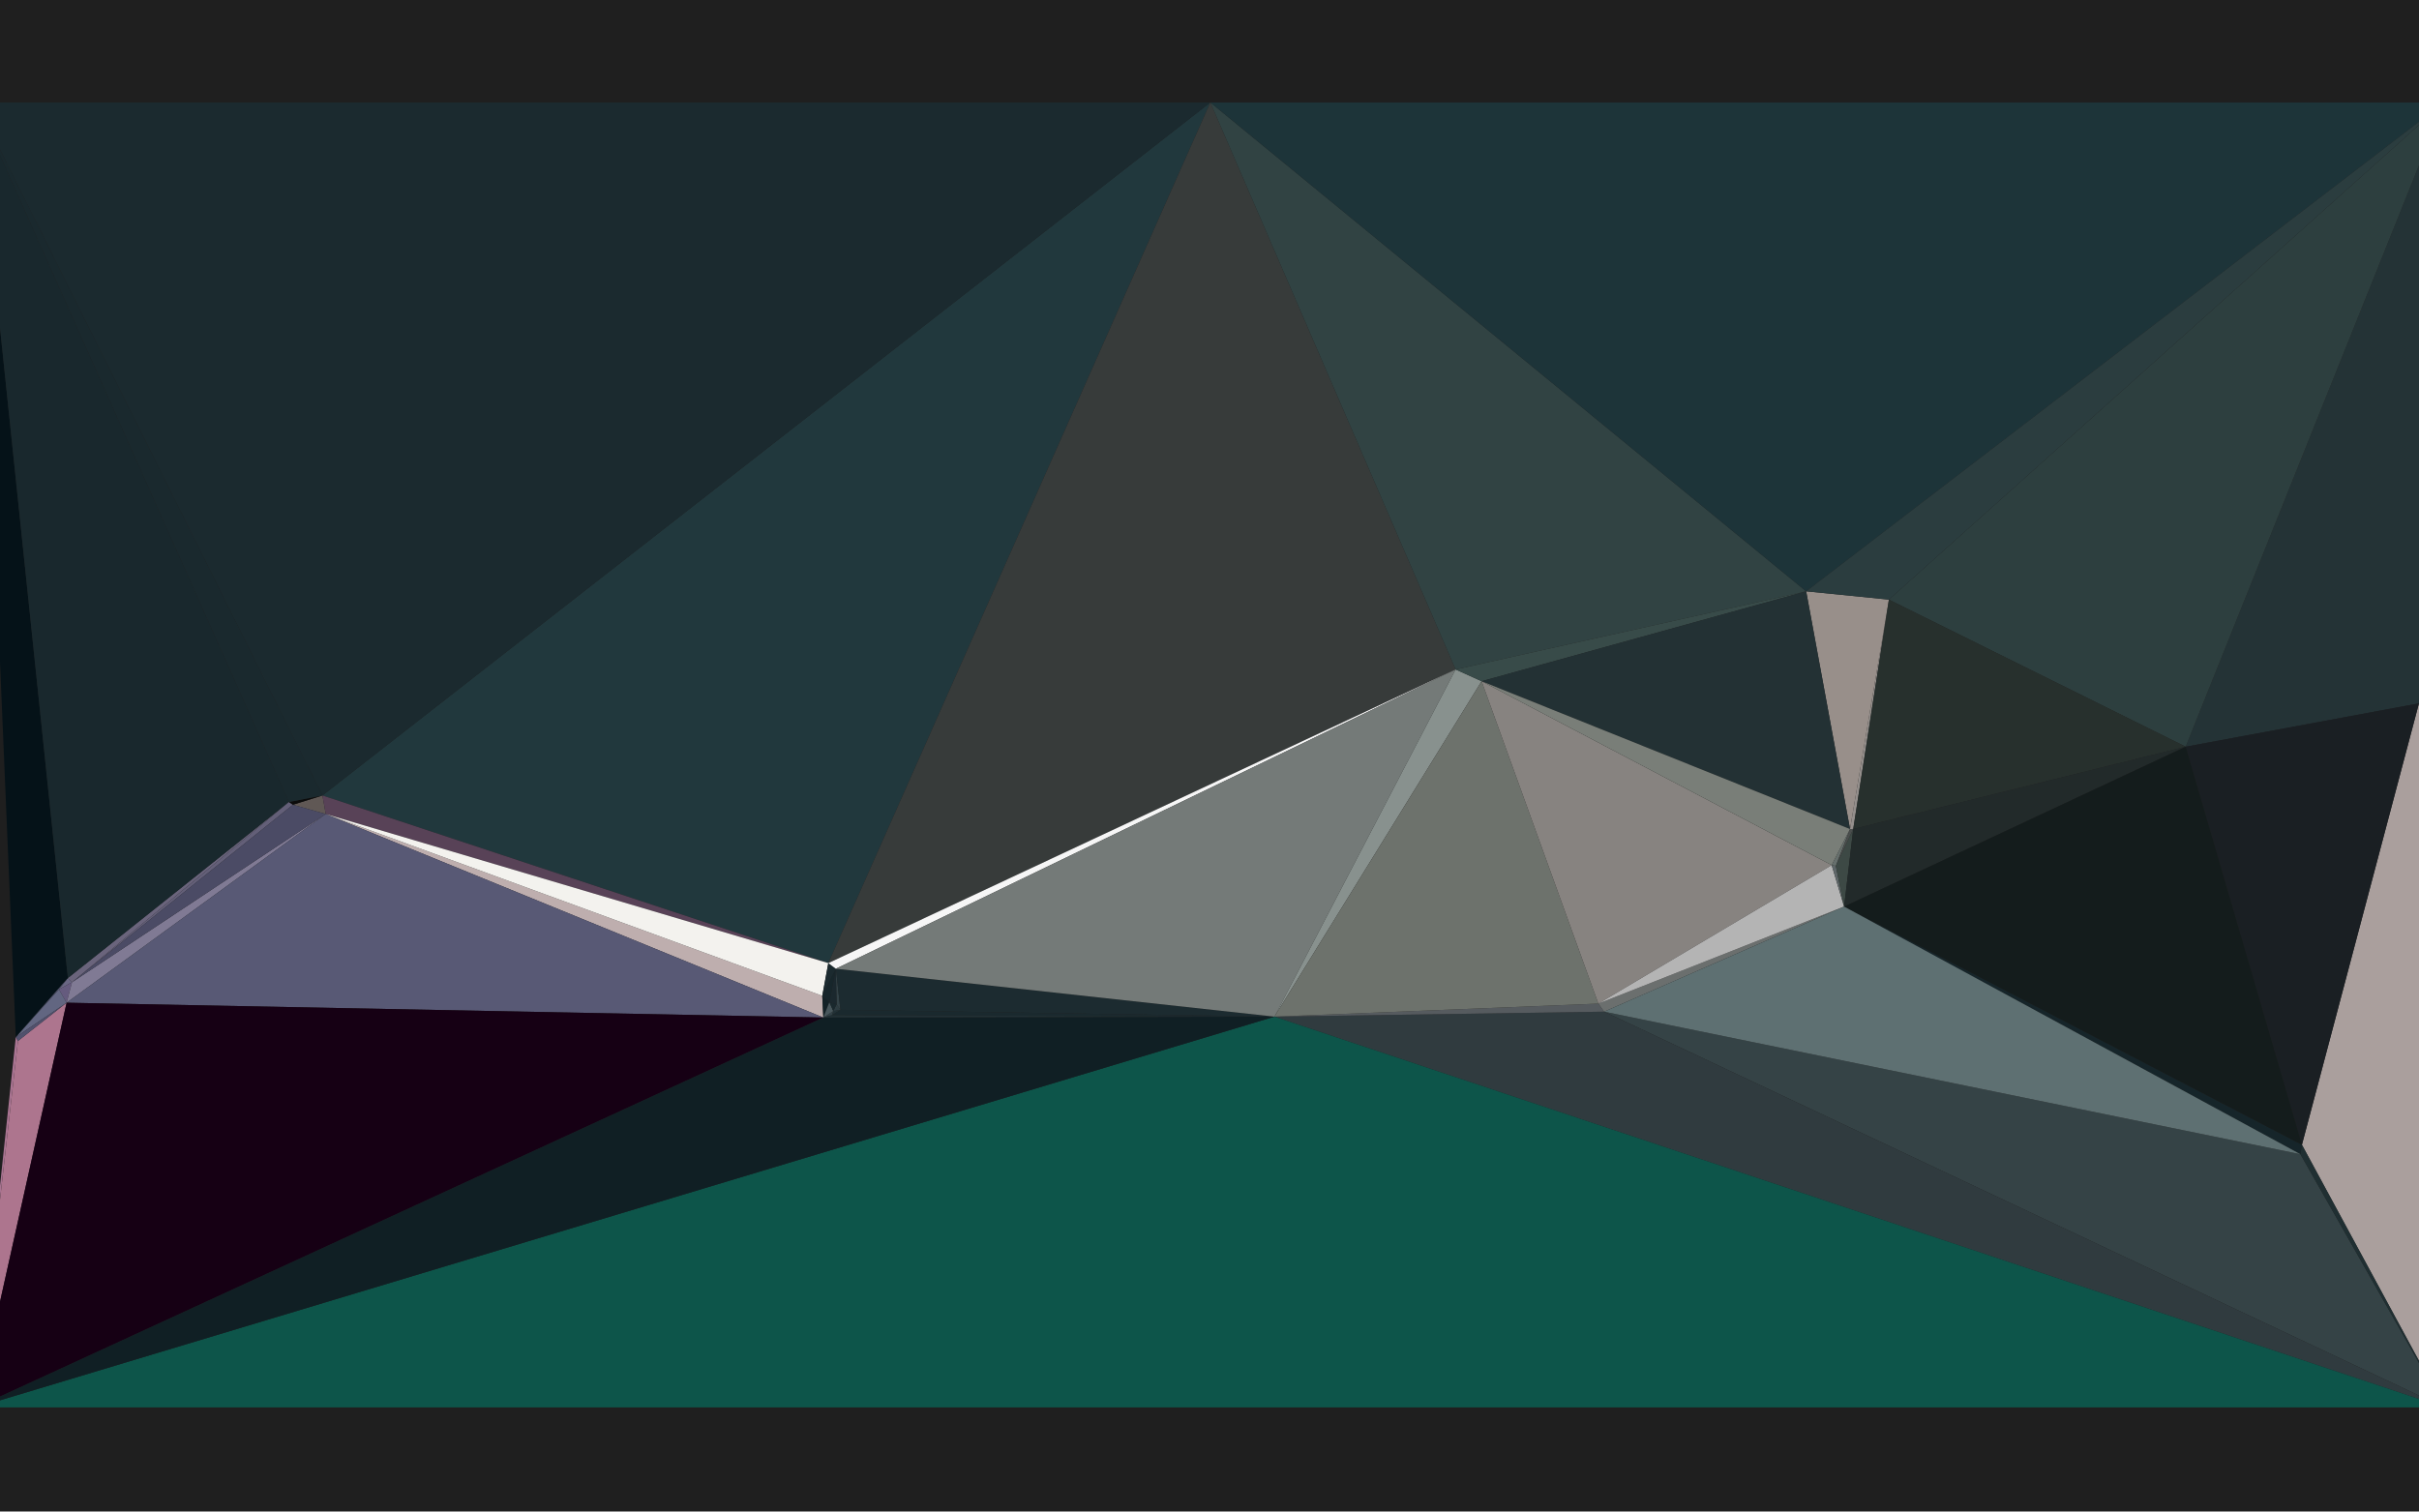
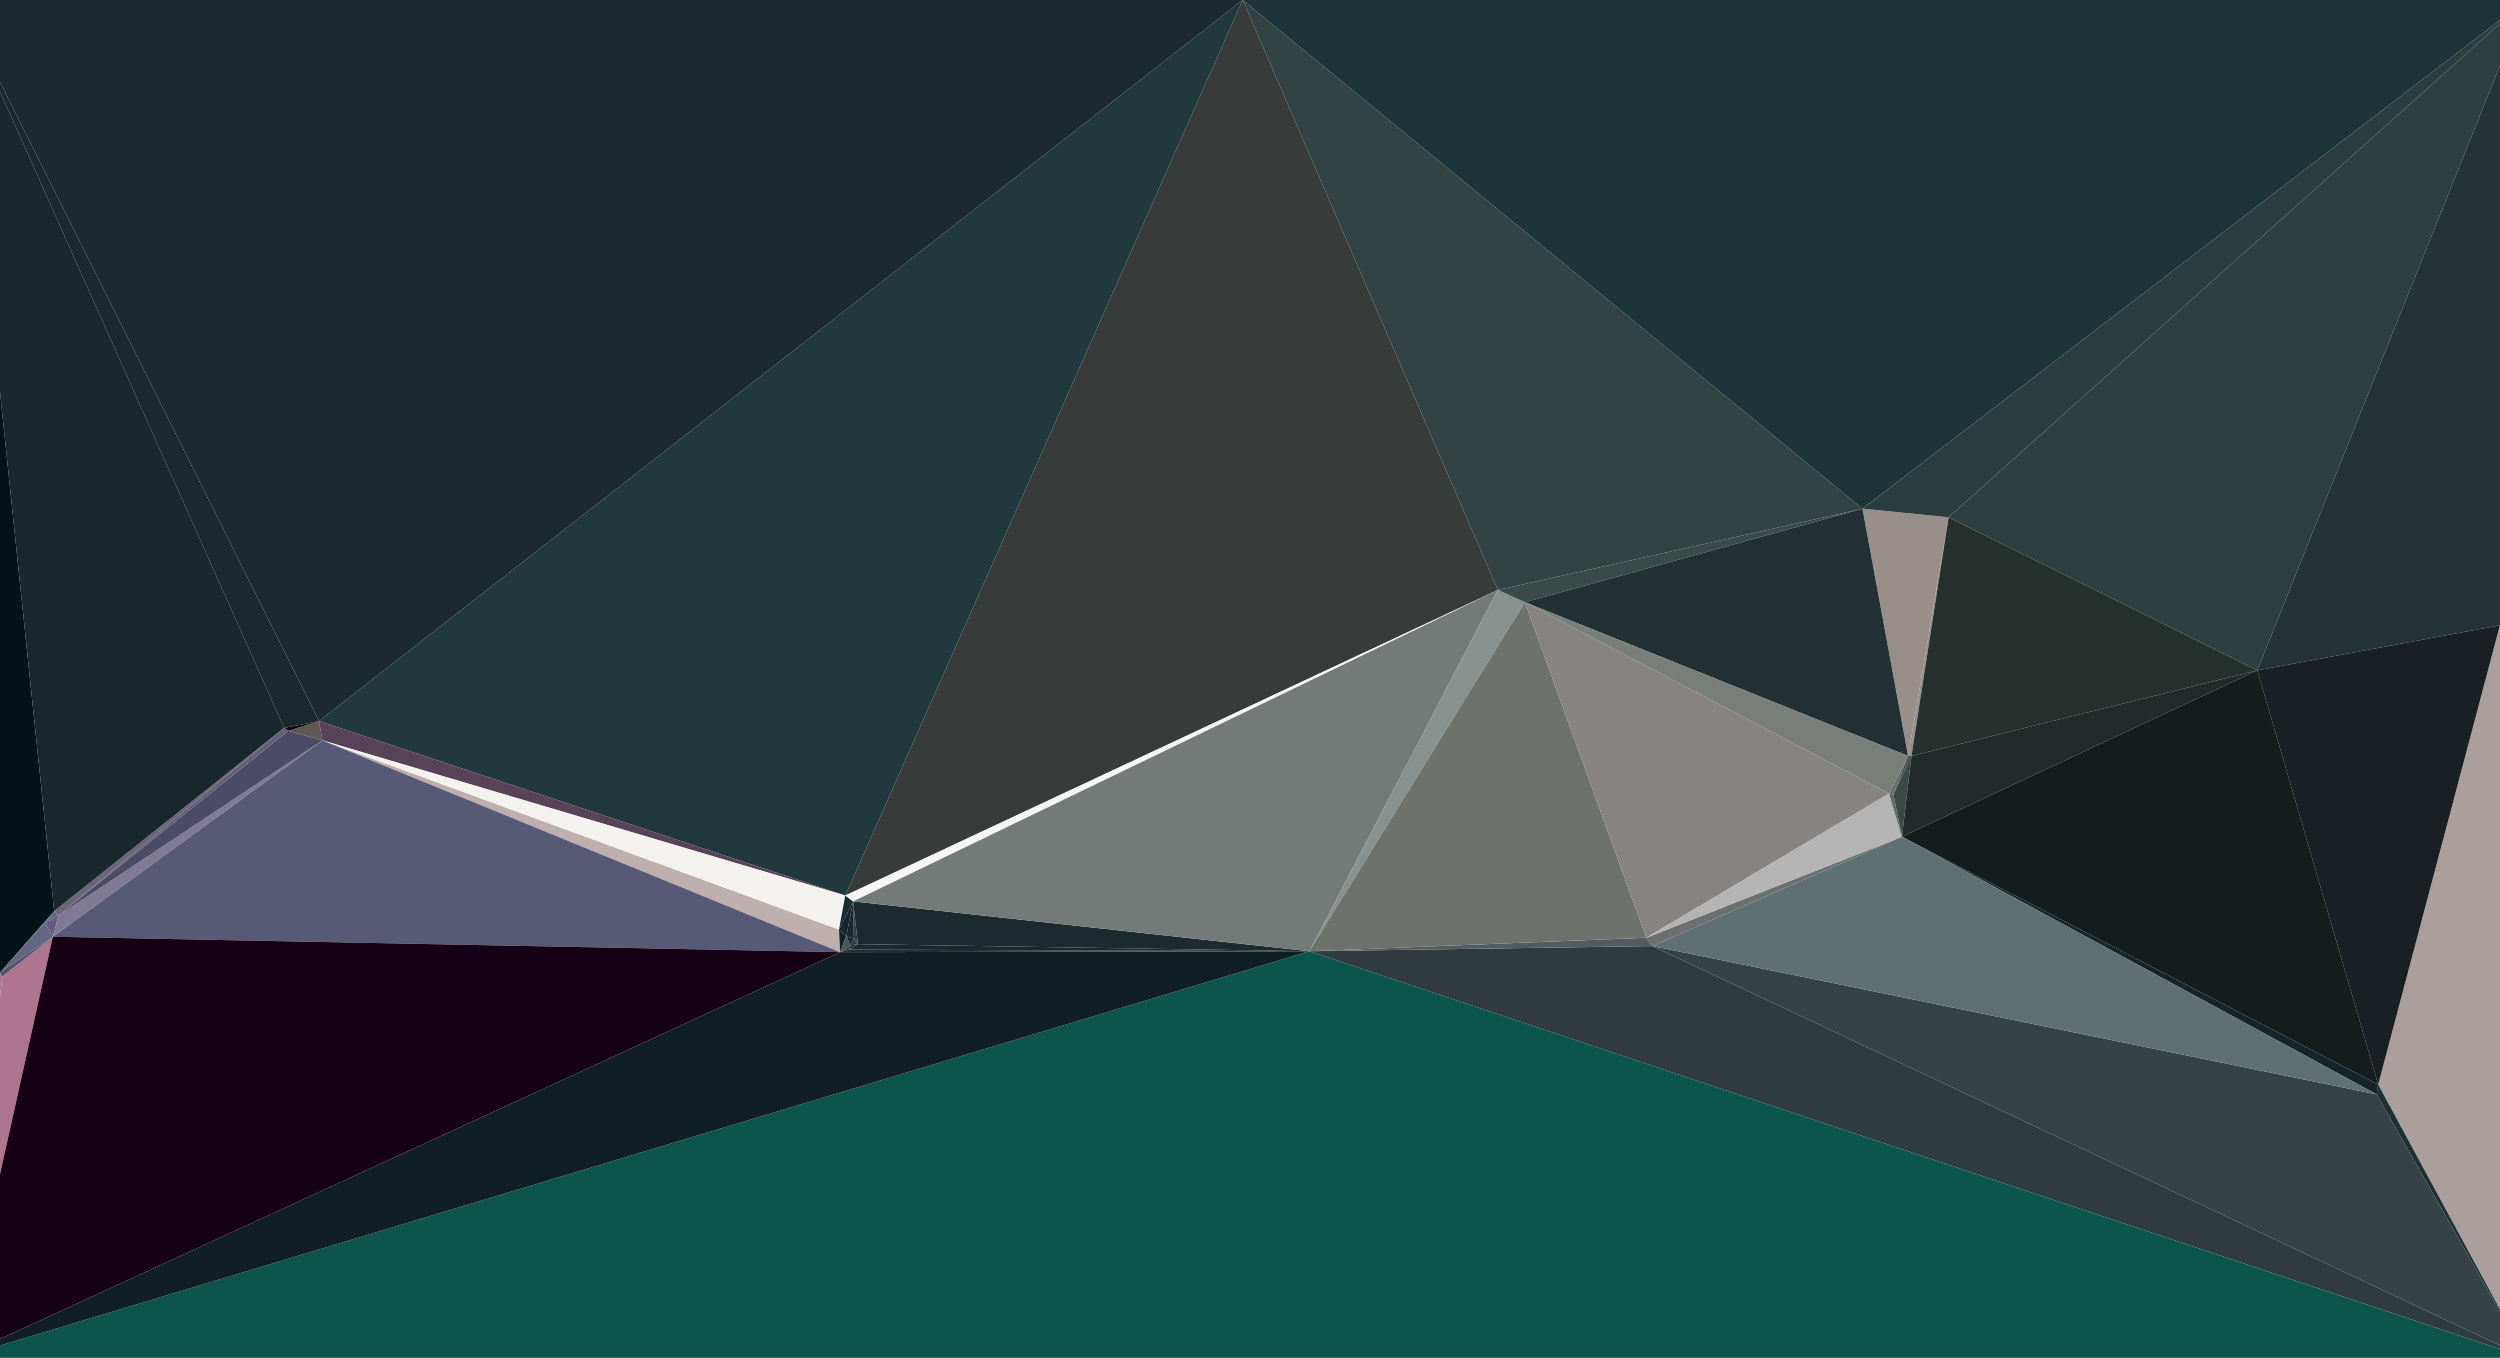
- <svg xmlns="http://www.w3.org/2000/svg" width="1440" height="900" viewBox="0 0 1440 900">
-   <path fill="#1F1F1F" d="M0 0h1440v900h-1440z" />
-   <path fill="#354346" d="M1369.402 687.246l-414.488-84.871 500.086 235.625z" />
-   <path fill="#696683" d="M40.414 582.34l-5.344 6.765 7.797-4.238z" />
-   <path fill="#334247" d="M497.57 576.812l.457 21.247 2.27 3.214z" />
-   <path fill="#AA9F9D" d="M1439.961 418.82l-69.656 262.821 84.695 156.359z" />
-   <path fill="#202F32" d="M1370.305 681.641l-.903 5.605 85.598 150.754z" />
-   <path fill="#A97492" d="M9.398 617.527l-23.398 220.473 24.707-218.184z" />
-   <path fill="#AD758E" d="M10.707 619.816l-24.707 218.184 53.652-240.953z" />
-   <path fill="#655B7E" d="M35.07 589.105l4.582 7.942 3.215-12.18z" />
-   <path fill="#626681" d="M35.07 589.105l-25.672 28.422 30.254-20.48z" />
-   <path fill="#51516D" d="M9.398 617.527l1.309 2.289 28.945-22.769z" />
-   <path fill="#051218" d="M-14 61l23.398 556.527 31.016-35.187z" />
-   <path fill="#535772" d="M9.398 617.527l25.672-28.422 5.344-6.765z" />
-   <path fill="#6A647C" d="M40.414 582.34l2.453 2.527 129.145-107.34z" />
-   <path fill="#19282D" d="M-14 61l54.414 521.34 131.598-104.813z" />
-   <path fill="#635F78" d="M172.012 477.527l-129.145 107.34 131.496-105.687z" />
-   <path fill="#605855" d="M191.957 473.648l-17.594 5.532 19.547 5.504z" />
-   <path fill="#0C0C0C" d="M172.012 477.527l2.351 1.653 17.594-5.532z" />
-   <path fill="#1A292E" d="M-14 61l186.012 416.527 19.945-3.879z" />
-   <path fill="#807A94" d="M42.867 584.867l-3.215 12.18 154.258-112.363z" />
-   <path fill="#4B4B65" d="M174.363 479.18l-131.496 105.687 151.043-100.183z" />
-   <path fill="#BEAEAE" d="M489.492 592.945l-295.582-108.261 296.215 121.183z" />
-   <path fill="#585975" d="M193.91 484.684l-154.258 112.363 450.473 8.82z" />
-   <path fill="#160014" d="M39.652 597.047l-53.652 240.953 504.125-232.133z" />
-   <path fill="#21383D" d="M191.957 473.648l301.129 99.813 227.414-512.461z" />
-   <path fill="#324146" d="M490.125 605.867l5.34-1.457.539-2.422z" />
-   <path fill="#2D3C41" d="M498.027 598.059l-2.023 3.929 4.293-.715z" />
-   <path fill="#223136" d="M496.004 601.988l-.539 2.422 4.832-3.137z" />
-   <path fill="#584257" d="M191.957 473.648l1.953 11.036 299.176 88.777z" />
-   <path fill="#F3F2EE" d="M193.91 484.684l295.582 108.261 3.594-19.484z" />
-   <path fill="#132227" d="M489.492 592.945l.633 12.922 3.578-9.168z" />
-   <path fill="#1B282E" d="M497.57 576.812l-3.867 19.887 4.324 1.36z" />
-   <path fill="#1B2A2F" d="M-14 61l205.957 412.648 528.543-412.648z" />
-   <path fill="#48575C" d="M493.703 596.699l-3.578 9.168 5.879-3.879z" />
-   <path fill="#303B3F" d="M954.914 602.375l-196.246 2.961 696.332 232.664z" />
-   <path fill="#1B2A2F" d="M493.086 573.461l-3.594 19.484 8.078-16.133z" />
-   <path fill="#17262B" d="M489.492 592.945l4.211 3.754 3.867-19.887z" />
-   <path fill="#1A292E" d="M493.703 596.699l2.301 5.289 2.023-3.929z" />
-   <path fill="#0D554A" d="M758.668 605.336l-772.668 232.664h1469z" />
-   <path fill="#243336" d="M1301.098 444.609l138.863-25.789 15.039-357.82z" />
-   <path fill="#101F24" d="M490.125 605.867l-504.125 232.133 772.668-232.664z" />
-   <path fill="#373B3A" d="M720.5 61l-227.414 512.461 373.434-174.844z" />
-   <path fill="#1C2B30" d="M497.57 576.812l2.727 24.461 258.371 4.063z" />
-   <path fill="#213035" d="M495.465 604.41l-5.34 1.457 268.543-.531z" />
-   <path fill="#1A292E" d="M500.297 601.273l-4.832 3.137 263.203.926z" />
-   <path fill="#F6F6F6" d="M493.086 573.461l4.484 3.351 368.95-178.195z" />
-   <path fill="#747A78" d="M497.57 576.812l261.098 28.524 107.852-206.719z" />
-   <path fill="#565B5F" d="M951.477 597.59l-192.809 7.746 196.246-2.961z" />
-   <path fill="#2D3F3F" d="M1124.449 357.031l176.649 87.578 153.902-383.609z" />
-   <path fill="#88918E" d="M866.52 398.617l-107.852 206.719 123.309-199.719z" />
-   <path fill="#6D726C" d="M881.977 405.617l-123.309 199.719 192.809-7.746z" />
-   <path fill="#948F8C" d="M1101.301 493.641l1.914-.043 21.234-136.567z" />
-   <path fill="#314343" d="M720.5 61l146.02 337.617 208.671-46.527z" />
-   <path fill="#384B49" d="M866.52 398.617l15.457 7 193.214-53.527z" />
-   <path fill="#988F8A" d="M1075.191 352.09l26.11 141.551 23.148-136.61z" />
-   <path fill="#878380" d="M881.977 405.617l69.5 191.973 138.898-82.469z" />
-   <path fill="#27302D" d="M1124.449 357.031l-21.234 136.567 197.883-48.989z" />
-   <path fill="#6B6F6E" d="M951.477 597.59l3.437 4.785 142.859-62.57z" />
-   <path fill="#B4B4B4" d="M1090.375 515.121l-138.898 82.469 146.296-57.785z" />
-   <path fill="#5E6668" d="M1092.863 515.602l-2.488-.481 7.398 24.684z" />
-   <path fill="#233134" d="M1075.191 352.09l-193.214 53.527 219.324 88.024z" />
-   <path fill="#797E78" d="M881.977 405.617l208.398 109.504 10.926-21.48z" />
-   <path fill="#666F6C" d="M1090.375 515.121l2.488.481 8.438-21.961z" />
-   <path fill="#3D4945" d="M1092.863 515.602l4.91 24.203 5.442-46.207z" />
-   <path fill="#4A4E4D" d="M1101.301 493.641l-8.438 21.961 10.352-22.004z" />
-   <path fill="#16252A" d="M1097.773 539.805l271.629 147.441.903-5.605z" />
-   <path fill="#1A1F23" d="M1301.098 444.609l69.207 237.032 69.656-262.821z" />
-   <path fill="#222A2A" d="M1103.215 493.598l-5.442 46.207 203.325-95.196z" />
-   <path fill="#141C1C" d="M1301.098 444.609l-203.325 95.196 272.532 141.836z" />
-   <path fill="#1D3439" d="M720.5 61l354.691 291.09 379.809-291.09z" />
-   <path fill="#5E7072" d="M1097.773 539.805l-142.859 62.57 414.488 84.871z" />
-   <path fill="#2B3D3F" d="M1075.191 352.09l49.258 4.941 330.551-296.031z" />
+ <svg xmlns="http://www.w3.org/2000/svg" width="1430.602" height="777" viewBox="0 0 1430.602 777">
+   <path fill="#354346" d="M1360.004 626.246l-414.488-84.871 500.086 235.625z" />
+   <path fill="#696683" d="M31.016 521.34l-5.344 6.765 7.797-4.238z" />
+   <path fill="#334247" d="M488.172 515.812l.457 21.247 2.27 3.214z" />
+   <path fill="#AA9F9D" d="M1430.563 357.82l-69.656 262.821 84.695 156.359z" />
+   <path fill="#202F32" d="M1360.907 620.641l-.903 5.605 85.598 150.754z" />
+   <path fill="#A97492" d="M0 556.527l-23.398 220.473 24.707-218.184z" />
+   <path fill="#AD758E" d="M1.309 558.816l-24.707 218.184 53.652-240.953z" />
+   <path fill="#655B7E" d="M25.672 528.105l4.582 7.942 3.215-12.18z" />
+   <path fill="#626681" d="M25.672 528.105l-25.672 28.422 30.254-20.48z" />
+   <path fill="#51516D" d="M0 556.527l1.309 2.289 28.945-22.769z" />
+   <path fill="#051218" d="M-23.398 0l23.398 556.527 31.016-35.187z" />
+   <path fill="#535772" d="M0 556.527l25.672-28.422 5.344-6.765z" />
+   <path fill="#6A647C" d="M31.016 521.34l2.453 2.527 129.145-107.34z" />
+   <path fill="#19282D" d="M-23.398 0l54.414 521.34 131.598-104.813z" />
+   <path fill="#635F78" d="M162.614 416.527l-129.145 107.34 131.496-105.687z" />
+   <path fill="#605855" d="M182.559 412.648l-17.594 5.532 19.547 5.504z" />
+   <path fill="#0C0C0C" d="M162.614 416.527l2.351 1.653 17.594-5.532z" />
+   <path fill="#1A292E" d="M-23.398 0l186.012 416.527 19.945-3.879z" />
+   <path fill="#807A94" d="M33.469 523.867l-3.215 12.18 154.258-112.363z" />
+   <path fill="#4B4B65" d="M164.965 418.18l-131.496 105.687 151.043-100.183z" />
+   <path fill="#BEAEAE" d="M480.094 531.945l-295.582-108.261 296.215 121.183z" />
+   <path fill="#585975" d="M184.512 423.684l-154.258 112.363 450.473 8.82z" />
+   <path fill="#160014" d="M30.254 536.047l-53.652 240.953 504.125-232.133z" />
+   <path fill="#21383D" d="M182.559 412.648l301.129 99.813 227.414-512.461z" />
+   <path fill="#324146" d="M480.727 544.867l5.34-1.457.539-2.422z" />
+   <path fill="#2D3C41" d="M488.629 537.059l-2.023 3.929 4.293-.715z" />
+   <path fill="#223136" d="M486.606 540.988l-.539 2.422 4.832-3.137z" />
+   <path fill="#584257" d="M182.559 412.648l1.953 11.036 299.176 88.777z" />
+   <path fill="#F3F2EE" d="M184.512 423.684l295.582 108.261 3.594-19.484z" />
+   <path fill="#132227" d="M480.094 531.945l.633 12.922 3.578-9.168z" />
+   <path fill="#1B282E" d="M488.172 515.812l-3.867 19.887 4.324 1.36z" />
+   <path fill="#1B2A2F" d="M-23.398 0l205.957 412.648 528.543-412.648z" />
+   <path fill="#48575C" d="M484.305 535.699l-3.578 9.168 5.879-3.879z" />
+   <path fill="#303B3F" d="M945.516 541.375l-196.246 2.961 696.332 232.664z" />
+   <path fill="#1B2A2F" d="M483.688 512.461l-3.594 19.484 8.078-16.133z" />
+   <path fill="#17262B" d="M480.094 531.945l4.211 3.754 3.867-19.887z" />
+   <path fill="#1A292E" d="M484.305 535.699l2.301 5.289 2.023-3.929z" />
+   <path fill="#0D554A" d="M749.27 544.336l-772.668 232.664h1469z" />
+   <path fill="#243336" d="M1291.7 383.609l138.863-25.789 15.039-357.82z" />
+   <path fill="#101F24" d="M480.727 544.867l-504.125 232.133 772.668-232.664z" />
+   <path fill="#373B3A" d="M711.102 0l-227.414 512.461 373.434-174.844z" />
+   <path fill="#1C2B30" d="M488.172 515.812l2.727 24.461 258.371 4.063z" />
+   <path fill="#213035" d="M486.067 543.41l-5.34 1.457 268.543-.531z" />
+   <path fill="#1A292E" d="M490.899 540.273l-4.832 3.137 263.203.926z" />
+   <path fill="#F6F6F6" d="M483.688 512.461l4.484 3.351 368.95-178.195z" />
+   <path fill="#747A78" d="M488.172 515.812l261.098 28.524 107.852-206.719z" />
+   <path fill="#565B5F" d="M942.079 536.59l-192.809 7.746 196.246-2.961z" />
+   <path fill="#2D3F3F" d="M1115.051 296.031l176.649 87.578 153.902-383.609z" />
+   <path fill="#88918E" d="M857.122 337.617l-107.852 206.719 123.309-199.719z" />
+   <path fill="#6D726C" d="M872.579 344.617l-123.309 199.719 192.809-7.746z" />
+   <path fill="#948F8C" d="M1091.903 432.641l1.914-.043 21.234-136.567z" />
+   <path fill="#314343" d="M711.102 0l146.02 337.617 208.671-46.527z" />
+   <path fill="#384B49" d="M857.122 337.617l15.457 7 193.214-53.527z" />
+   <path fill="#988F8A" d="M1065.793 291.09l26.11 141.551 23.148-136.61z" />
+   <path fill="#878380" d="M872.579 344.617l69.5 191.973 138.898-82.469z" />
+   <path fill="#27302D" d="M1115.051 296.031l-21.234 136.567 197.883-48.989z" />
+   <path fill="#6B6F6E" d="M942.079 536.59l3.437 4.785 142.859-62.57z" />
+   <path fill="#B4B4B4" d="M1080.977 454.121l-138.898 82.469 146.296-57.785z" />
+   <path fill="#5E6668" d="M1083.465 454.602l-2.488-.481 7.398 24.684z" />
+   <path fill="#233134" d="M1065.793 291.09l-193.214 53.527 219.324 88.024z" />
+   <path fill="#797E78" d="M872.579 344.617l208.398 109.504 10.926-21.48z" />
+   <path fill="#666F6C" d="M1080.977 454.121l2.488.481 8.438-21.961z" />
+   <path fill="#3D4945" d="M1083.465 454.602l4.91 24.203 5.442-46.207z" />
+   <path fill="#4A4E4D" d="M1091.903 432.641l-8.438 21.961 10.352-22.004z" />
+   <path fill="#16252A" d="M1088.375 478.805l271.629 147.441.903-5.605z" />
+   <path fill="#1A1F23" d="M1291.7 383.609l69.207 237.032 69.656-262.821z" />
+   <path fill="#222A2A" d="M1093.817 432.598l-5.442 46.207 203.325-95.196z" />
+   <path fill="#141C1C" d="M1291.7 383.609l-203.325 95.196 272.532 141.836z" />
+   <path fill="#1D3439" d="M711.102 0l354.691 291.09 379.809-291.09z" />
+   <path fill="#5E7072" d="M1088.375 478.805l-142.859 62.57 414.488 84.871z" />
+   <path fill="#2B3D3F" d="M1065.793 291.09l49.258 4.941 330.551-296.031z" />
</svg>
